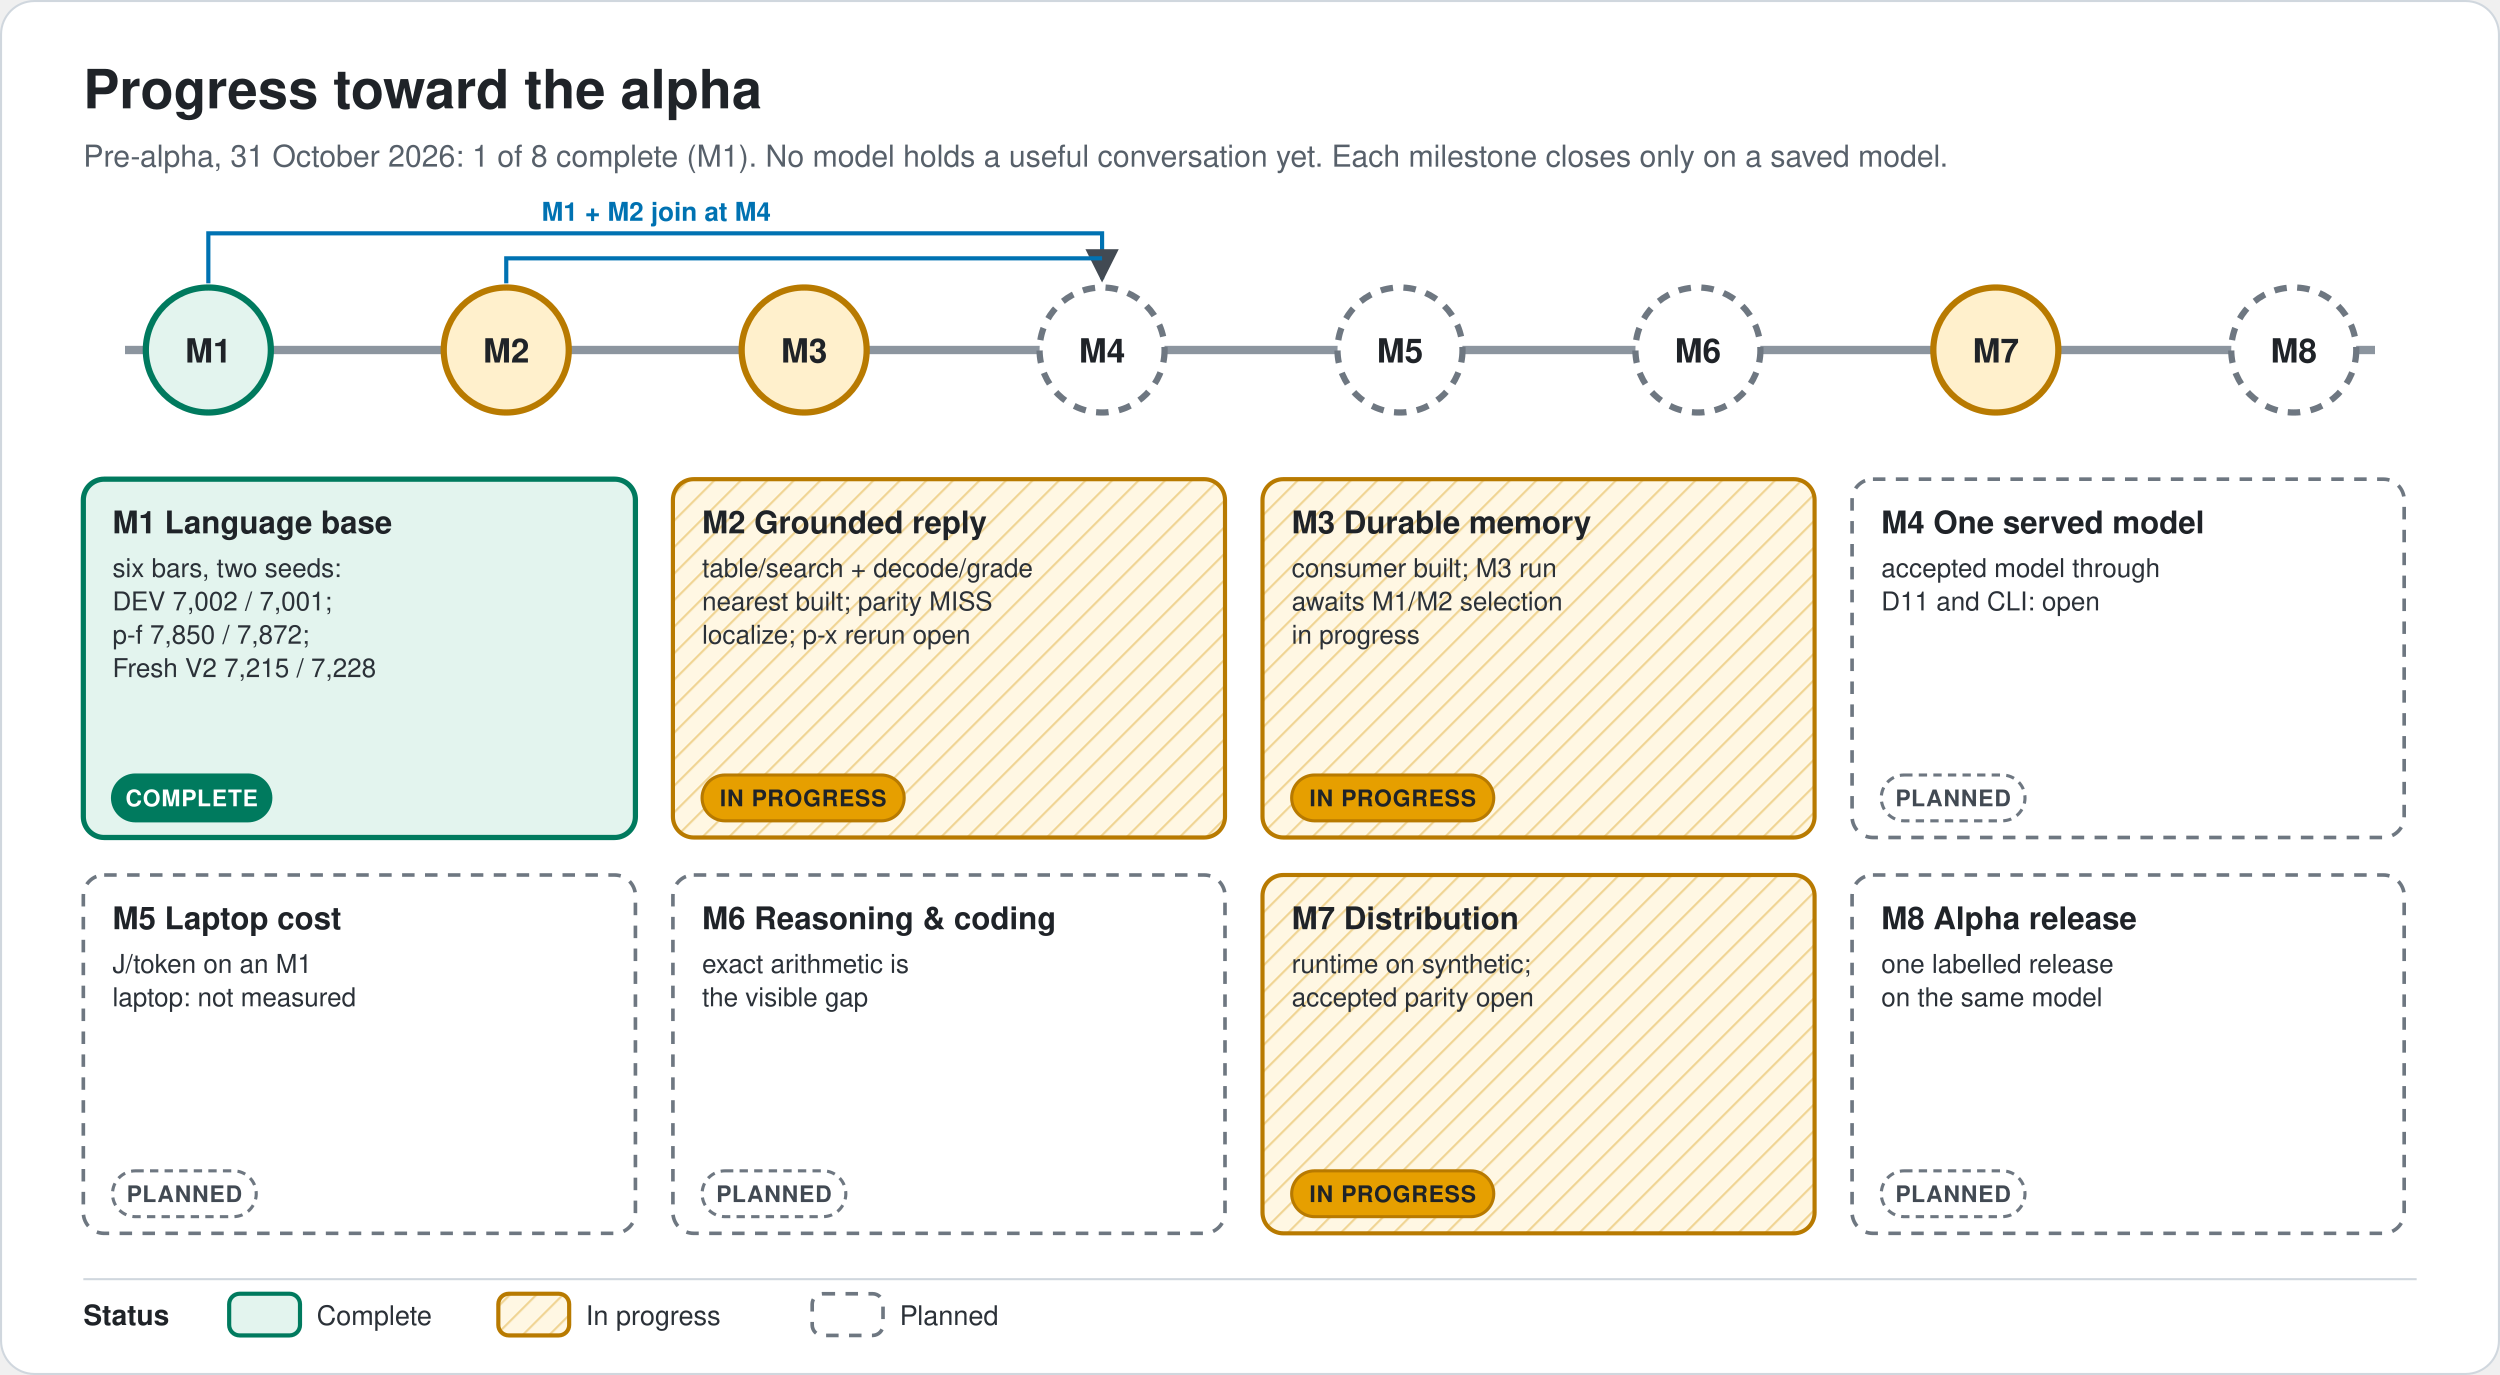
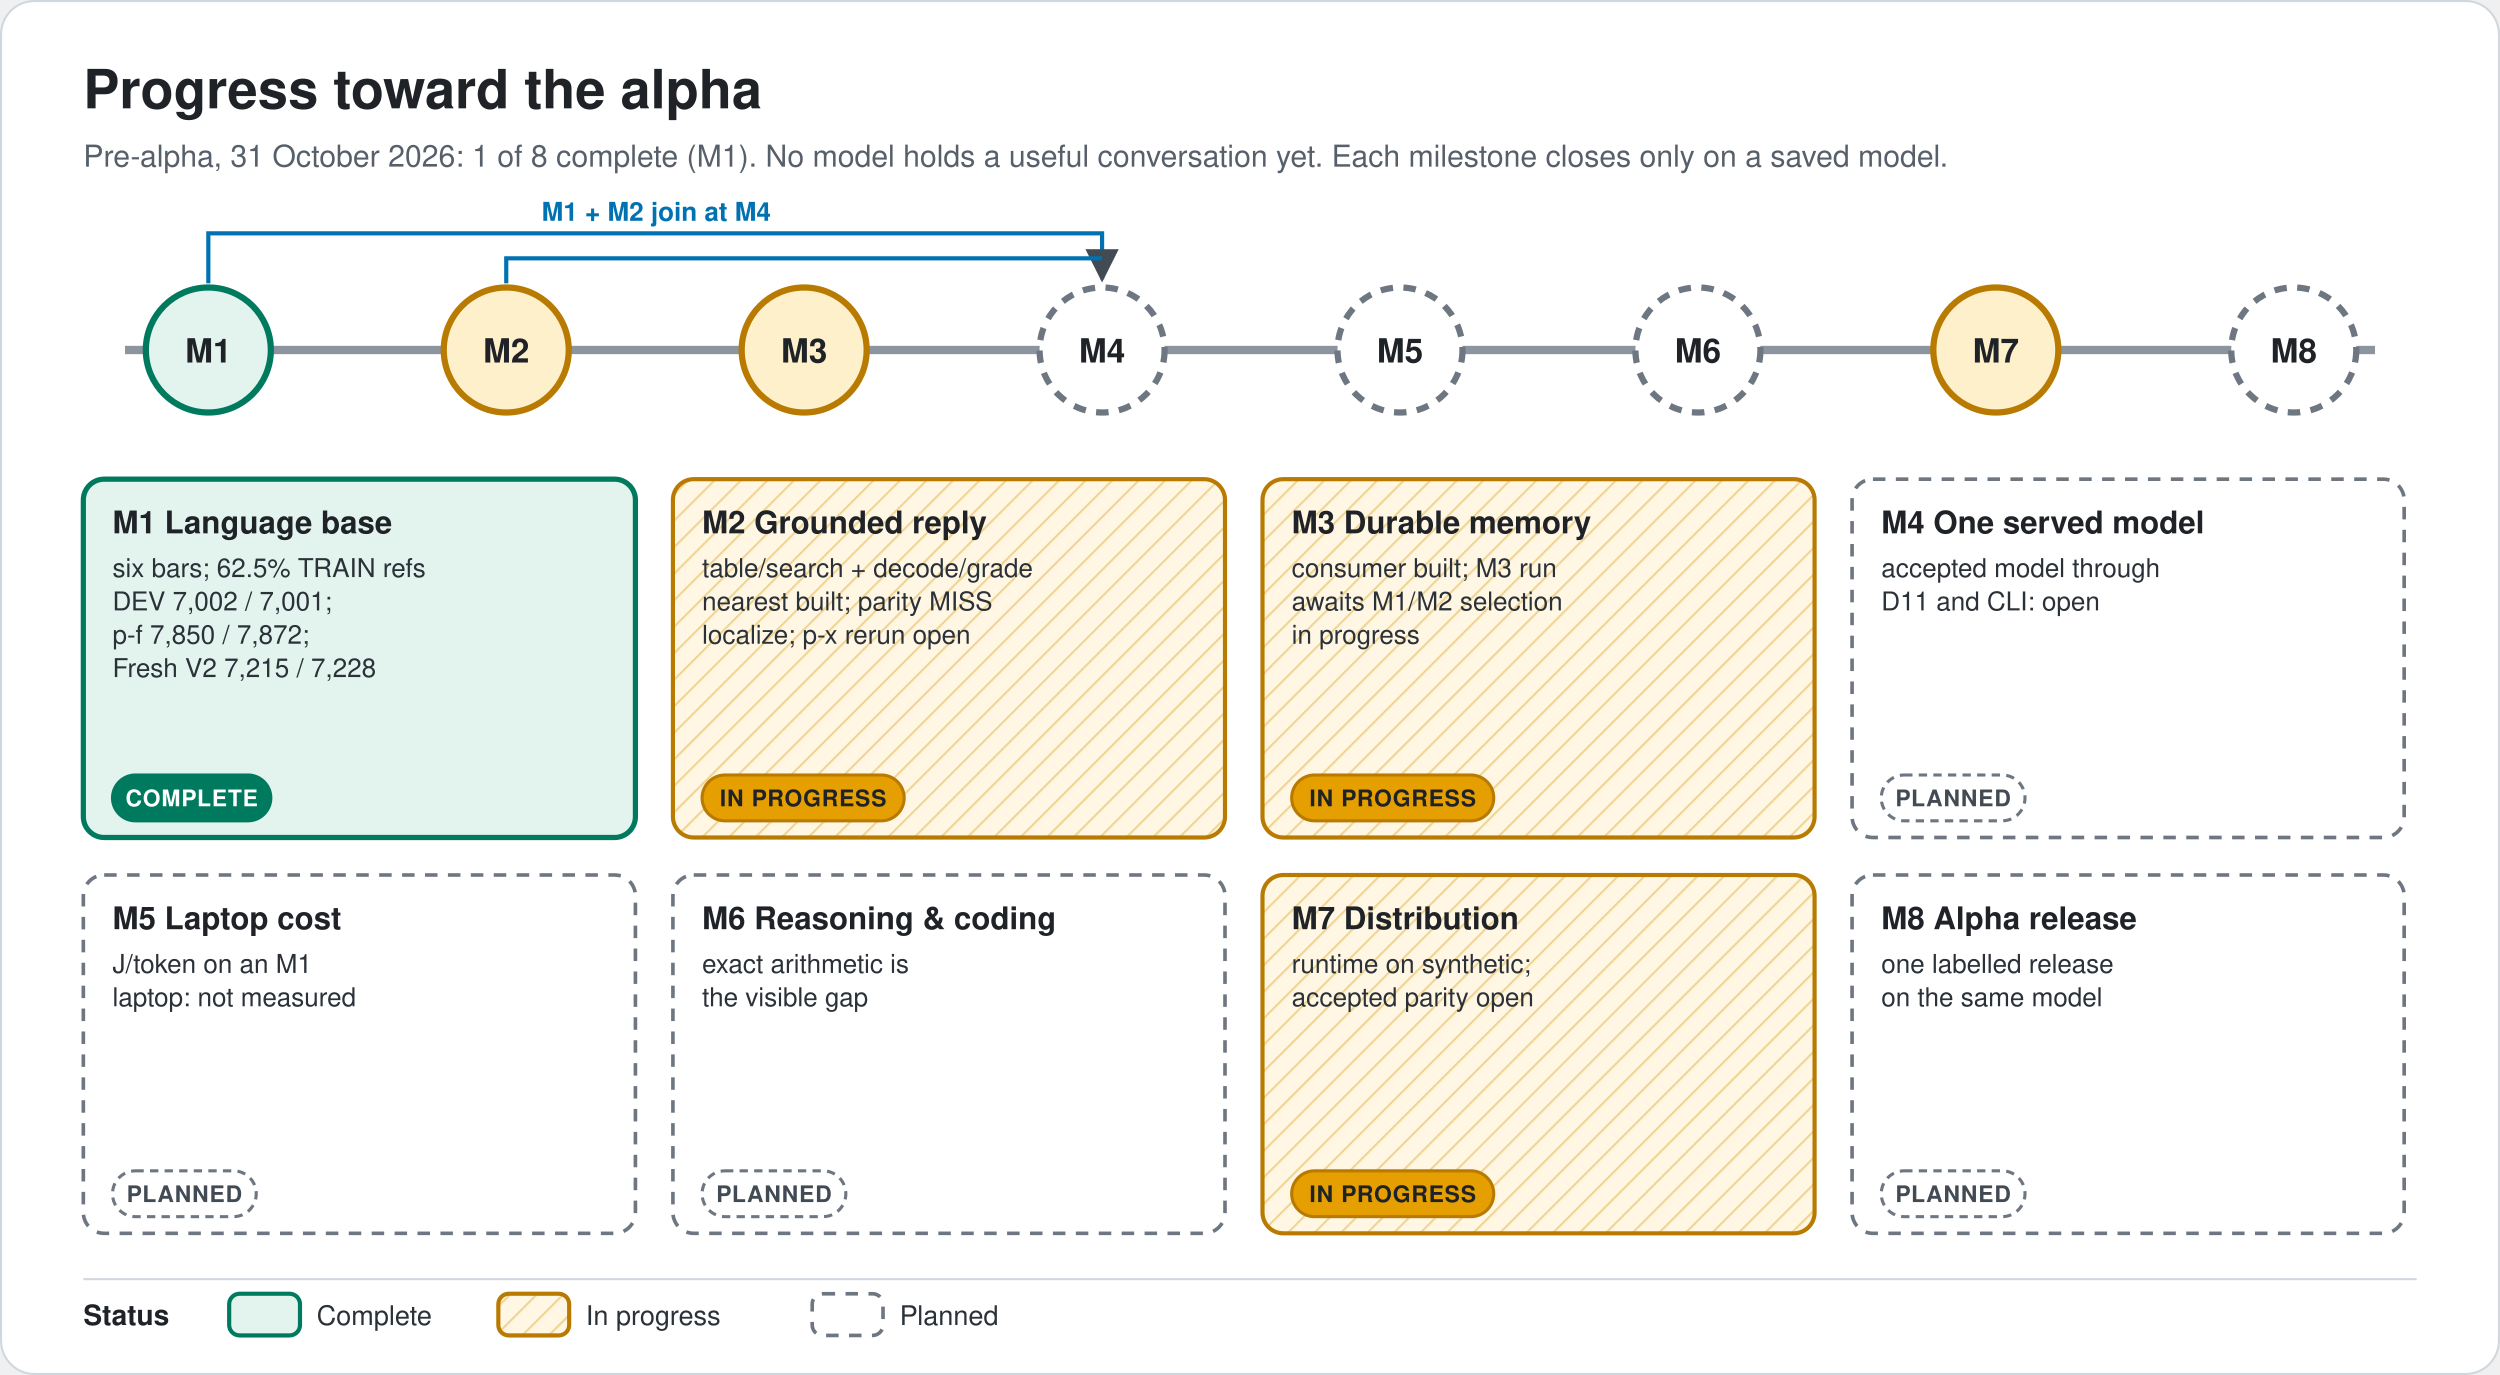
<svg xmlns="http://www.w3.org/2000/svg" viewBox="0 0 1200 660" width="1200" height="660" role="img" aria-labelledby="t d" font-family="-apple-system, BlinkMacSystemFont, 'Segoe UI', Helvetica, Arial, sans-serif">
  <defs>
    <marker id="ah" viewBox="0 0 10 10" refX="9" refY="5" markerWidth="8" markerHeight="8" orient="auto-start-reverse">
      <path d="M0,0 L10,5 L0,10 z" fill="#424A53" />
    </marker>
    <pattern id="hP" width="9" height="9" patternUnits="userSpaceOnUse" patternTransform="rotate(45)">
      <rect width="9" height="9" fill="#FFF7E3" />
      <line x1="0" y1="0" x2="0" y2="9" stroke="#F1D79A" stroke-width="2.2" />
    </pattern>
    <pattern id="hF" width="8" height="8" patternUnits="userSpaceOnUse">
      <rect width="8" height="8" fill="#F0F2F4" />
      <path d="M0,0 L8,8 M8,0 L0,8" stroke="#D3D8DD" stroke-width="1" />
    </pattern>
  </defs>
  <rect x="0.5" y="0.5" width="1199" height="659" rx="16" fill="#FFFFFF" stroke="#D0D7DE" stroke-width="1" />
  <text x="40" y="52" font-size="26" font-weight="700" fill="#1F2328" text-anchor="start">Progress toward the alpha</text>
  <text x="40" y="80" font-size="14.5" font-weight="400" fill="#57606A" text-anchor="start">Pre-alpha, 31 October 2026: 1 of 8 complete (M1). No model holds a useful conversation yet. Each milestone closes only on a saved model.</text>
  <path d="M60,168 L1140,168" fill="none" stroke="#8C959F" stroke-width="4" />
  <circle cx="100" cy="168" r="30" fill="#E3F4EE" stroke="#007A5E" stroke-width="3" />
  <text x="100" y="174" font-size="16" font-weight="700" fill="#1F2328" text-anchor="middle">M1</text>
  <circle cx="243" cy="168" r="30" fill="#FFF0CC" stroke="#B87A00" stroke-width="3" />
  <text x="243" y="174" font-size="16" font-weight="700" fill="#1F2328" text-anchor="middle">M2</text>
  <circle cx="386" cy="168" r="30" fill="#FFF0CC" stroke="#B87A00" stroke-width="3" />
  <text x="386" y="174" font-size="16" font-weight="700" fill="#1F2328" text-anchor="middle">M3</text>
  <circle cx="529" cy="168" r="30" fill="#FFFFFF" stroke="#6E7781" stroke-width="3" stroke-dasharray="6 5" />
  <text x="529" y="174" font-size="16" font-weight="700" fill="#1F2328" text-anchor="middle">M4</text>
  <circle cx="672" cy="168" r="30" fill="#FFFFFF" stroke="#6E7781" stroke-width="3" stroke-dasharray="6 5" />
  <text x="672" y="174" font-size="16" font-weight="700" fill="#1F2328" text-anchor="middle">M5</text>
  <circle cx="815" cy="168" r="30" fill="#FFFFFF" stroke="#6E7781" stroke-width="3" stroke-dasharray="6 5" />
  <text x="815" y="174" font-size="16" font-weight="700" fill="#1F2328" text-anchor="middle">M6</text>
  <circle cx="958" cy="168" r="30" fill="#FFF0CC" stroke="#B87A00" stroke-width="3" />
  <text x="958" y="174" font-size="16" font-weight="700" fill="#1F2328" text-anchor="middle">M7</text>
  <circle cx="1101" cy="168" r="30" fill="#FFFFFF" stroke="#6E7781" stroke-width="3" stroke-dasharray="6 5" />
  <text x="1101" y="174" font-size="16" font-weight="700" fill="#1F2328" text-anchor="middle">M8</text>
  <path d="M100,136 L100,112 L529,112 L529,134" fill="none" stroke="#0072B2" stroke-width="2" marker-end="url(#ah)" />
  <path d="M243,136 L243,124 L529,124" fill="none" stroke="#0072B2" stroke-width="2" />
  <text x="315" y="106" font-size="12.5" font-weight="700" fill="#0072B2" text-anchor="middle">M1 + M2 join at M4</text>
  <rect x="40" y="230" width="265" height="172" rx="10" fill="#E3F4EE" stroke="#007A5E" stroke-width="2.5" />
  <text x="54" y="256" font-size="15" font-weight="700" fill="#1F2328" text-anchor="start">M1  Language base</text>
-   <text x="54" y="277" font-size="12.5" font-weight="400" fill="#2B3138" text-anchor="start">six bars, two seeds:</text>
+   <text x="54" y="277" font-size="12.5" font-weight="400" fill="#2B3138" text-anchor="start">six bars; 62.5% TRAIN refs</text>
  <text x="54" y="293" font-size="12.5" font-weight="400" fill="#2B3138" text-anchor="start">DEV 7,002 / 7,001;</text>
  <text x="54" y="309" font-size="12.5" font-weight="400" fill="#2B3138" text-anchor="start">p-f 7,850 / 7,872;</text>
  <text x="54" y="325" font-size="12.5" font-weight="400" fill="#2B3138" text-anchor="start">Fresh V2 7,215 / 7,228</text>
  <rect x="54" y="372" width="76" height="22" rx="11" fill="#007A5E" stroke="#007A5E" stroke-width="1.5" />
  <text x="92" y="387" font-size="11" font-weight="700" fill="#FFFFFF" text-anchor="middle" letter-spacing="0.4">COMPLETE</text>
  <rect x="323" y="230" width="265" height="172" rx="10" fill="url(#hP)" stroke="#B87A00" stroke-width="2" />
  <text x="337" y="256" font-size="15" font-weight="700" fill="#1F2328" text-anchor="start">M2  Grounded reply</text>
  <text x="337" y="277" font-size="12.5" font-weight="400" fill="#2B3138" text-anchor="start">table/search + decode/grade</text>
  <text x="337" y="293" font-size="12.5" font-weight="400" fill="#2B3138" text-anchor="start">nearest built; parity MISS</text>
  <text x="337" y="309" font-size="12.5" font-weight="400" fill="#2B3138" text-anchor="start">localize; p-x rerun open</text>
  <rect x="337" y="372" width="97" height="22" rx="11" fill="#E69F00" stroke="#B87A00" stroke-width="1.5" />
  <text x="385.5" y="387" font-size="11" font-weight="700" fill="#1F2328" text-anchor="middle" letter-spacing="0.4">IN PROGRESS</text>
  <rect x="606" y="230" width="265" height="172" rx="10" fill="url(#hP)" stroke="#B87A00" stroke-width="2" />
  <text x="620" y="256" font-size="15" font-weight="700" fill="#1F2328" text-anchor="start">M3  Durable memory</text>
  <text x="620" y="277" font-size="12.5" font-weight="400" fill="#2B3138" text-anchor="start">consumer built; M3 run</text>
  <text x="620" y="293" font-size="12.5" font-weight="400" fill="#2B3138" text-anchor="start">awaits M1/M2 selection</text>
  <text x="620" y="309" font-size="12.5" font-weight="400" fill="#2B3138" text-anchor="start">in progress</text>
  <rect x="620" y="372" width="97" height="22" rx="11" fill="#E69F00" stroke="#B87A00" stroke-width="1.5" />
  <text x="668.5" y="387" font-size="11" font-weight="700" fill="#1F2328" text-anchor="middle" letter-spacing="0.4">IN PROGRESS</text>
  <rect x="889" y="230" width="265" height="172" rx="10" fill="#FFFFFF" stroke="#6E7781" stroke-width="1.75" stroke-dasharray="6 5" />
  <text x="903" y="256" font-size="15" font-weight="700" fill="#1F2328" text-anchor="start">M4  One served model</text>
  <text x="903" y="277" font-size="12.5" font-weight="400" fill="#2B3138" text-anchor="start">accepted model through</text>
  <text x="903" y="293" font-size="12.5" font-weight="400" fill="#2B3138" text-anchor="start">D11 and CLI: open</text>
  <rect x="903" y="372" width="69" height="22" rx="11" fill="#FFFFFF" stroke="#6E7781" stroke-width="1.5" stroke-dasharray="4 3" />
  <text x="937.5" y="387" font-size="11" font-weight="700" fill="#424A53" text-anchor="middle" letter-spacing="0.4">PLANNED</text>
  <rect x="40" y="420" width="265" height="172" rx="10" fill="#FFFFFF" stroke="#6E7781" stroke-width="1.75" stroke-dasharray="6 5" />
  <text x="54" y="446" font-size="15" font-weight="700" fill="#1F2328" text-anchor="start">M5  Laptop cost</text>
  <text x="54" y="467" font-size="12.5" font-weight="400" fill="#2B3138" text-anchor="start">J/token on an M1</text>
  <text x="54" y="483" font-size="12.5" font-weight="400" fill="#2B3138" text-anchor="start">laptop: not measured</text>
  <rect x="54" y="562" width="69" height="22" rx="11" fill="#FFFFFF" stroke="#6E7781" stroke-width="1.5" stroke-dasharray="4 3" />
  <text x="88.5" y="577" font-size="11" font-weight="700" fill="#424A53" text-anchor="middle" letter-spacing="0.4">PLANNED</text>
  <rect x="323" y="420" width="265" height="172" rx="10" fill="#FFFFFF" stroke="#6E7781" stroke-width="1.75" stroke-dasharray="6 5" />
  <text x="337" y="446" font-size="15" font-weight="700" fill="#1F2328" text-anchor="start">M6  Reasoning &amp; coding</text>
  <text x="337" y="467" font-size="12.5" font-weight="400" fill="#2B3138" text-anchor="start">exact arithmetic is</text>
  <text x="337" y="483" font-size="12.5" font-weight="400" fill="#2B3138" text-anchor="start">the visible gap</text>
  <rect x="337" y="562" width="69" height="22" rx="11" fill="#FFFFFF" stroke="#6E7781" stroke-width="1.5" stroke-dasharray="4 3" />
  <text x="371.5" y="577" font-size="11" font-weight="700" fill="#424A53" text-anchor="middle" letter-spacing="0.4">PLANNED</text>
  <rect x="606" y="420" width="265" height="172" rx="10" fill="url(#hP)" stroke="#B87A00" stroke-width="2" />
  <text x="620" y="446" font-size="15" font-weight="700" fill="#1F2328" text-anchor="start">M7  Distribution</text>
  <text x="620" y="467" font-size="12.5" font-weight="400" fill="#2B3138" text-anchor="start">runtime on synthetic;</text>
  <text x="620" y="483" font-size="12.5" font-weight="400" fill="#2B3138" text-anchor="start">accepted parity open</text>
  <rect x="620" y="562" width="97" height="22" rx="11" fill="#E69F00" stroke="#B87A00" stroke-width="1.5" />
  <text x="668.5" y="577" font-size="11" font-weight="700" fill="#1F2328" text-anchor="middle" letter-spacing="0.4">IN PROGRESS</text>
  <rect x="889" y="420" width="265" height="172" rx="10" fill="#FFFFFF" stroke="#6E7781" stroke-width="1.75" stroke-dasharray="6 5" />
  <text x="903" y="446" font-size="15" font-weight="700" fill="#1F2328" text-anchor="start">M8  Alpha release</text>
  <text x="903" y="467" font-size="12.5" font-weight="400" fill="#2B3138" text-anchor="start">one labelled release</text>
  <text x="903" y="483" font-size="12.5" font-weight="400" fill="#2B3138" text-anchor="start">on the same model</text>
  <rect x="903" y="562" width="69" height="22" rx="11" fill="#FFFFFF" stroke="#6E7781" stroke-width="1.5" stroke-dasharray="4 3" />
  <text x="937.5" y="577" font-size="11" font-weight="700" fill="#424A53" text-anchor="middle" letter-spacing="0.4">PLANNED</text>
  <path d="M40,614 L1160,614" fill="none" stroke="#D0D7DE" stroke-width="1" />
  <text x="40" y="636" font-size="13.5" font-weight="700" fill="#1F2328" text-anchor="start">Status</text>
  <rect x="110" y="621" width="34" height="20" rx="5" fill="#E3F4EE" stroke="#007A5E" stroke-width="2" />
  <text x="152" y="636" font-size="13" font-weight="400" fill="#2B3138" text-anchor="start">Complete</text>
  <rect x="239.2" y="621" width="34" height="20" rx="5" fill="url(#hP)" stroke="#B87A00" stroke-width="2" />
  <text x="281.2" y="636" font-size="13" font-weight="400" fill="#2B3138" text-anchor="start">In progress</text>
  <rect x="389.85" y="621" width="34" height="20" rx="5" fill="#FFFFFF" stroke="#6E7781" stroke-width="1.75" stroke-dasharray="6 5" />
  <text x="431.85" y="636" font-size="13" font-weight="400" fill="#2B3138" text-anchor="start">Planned</text>
</svg>
